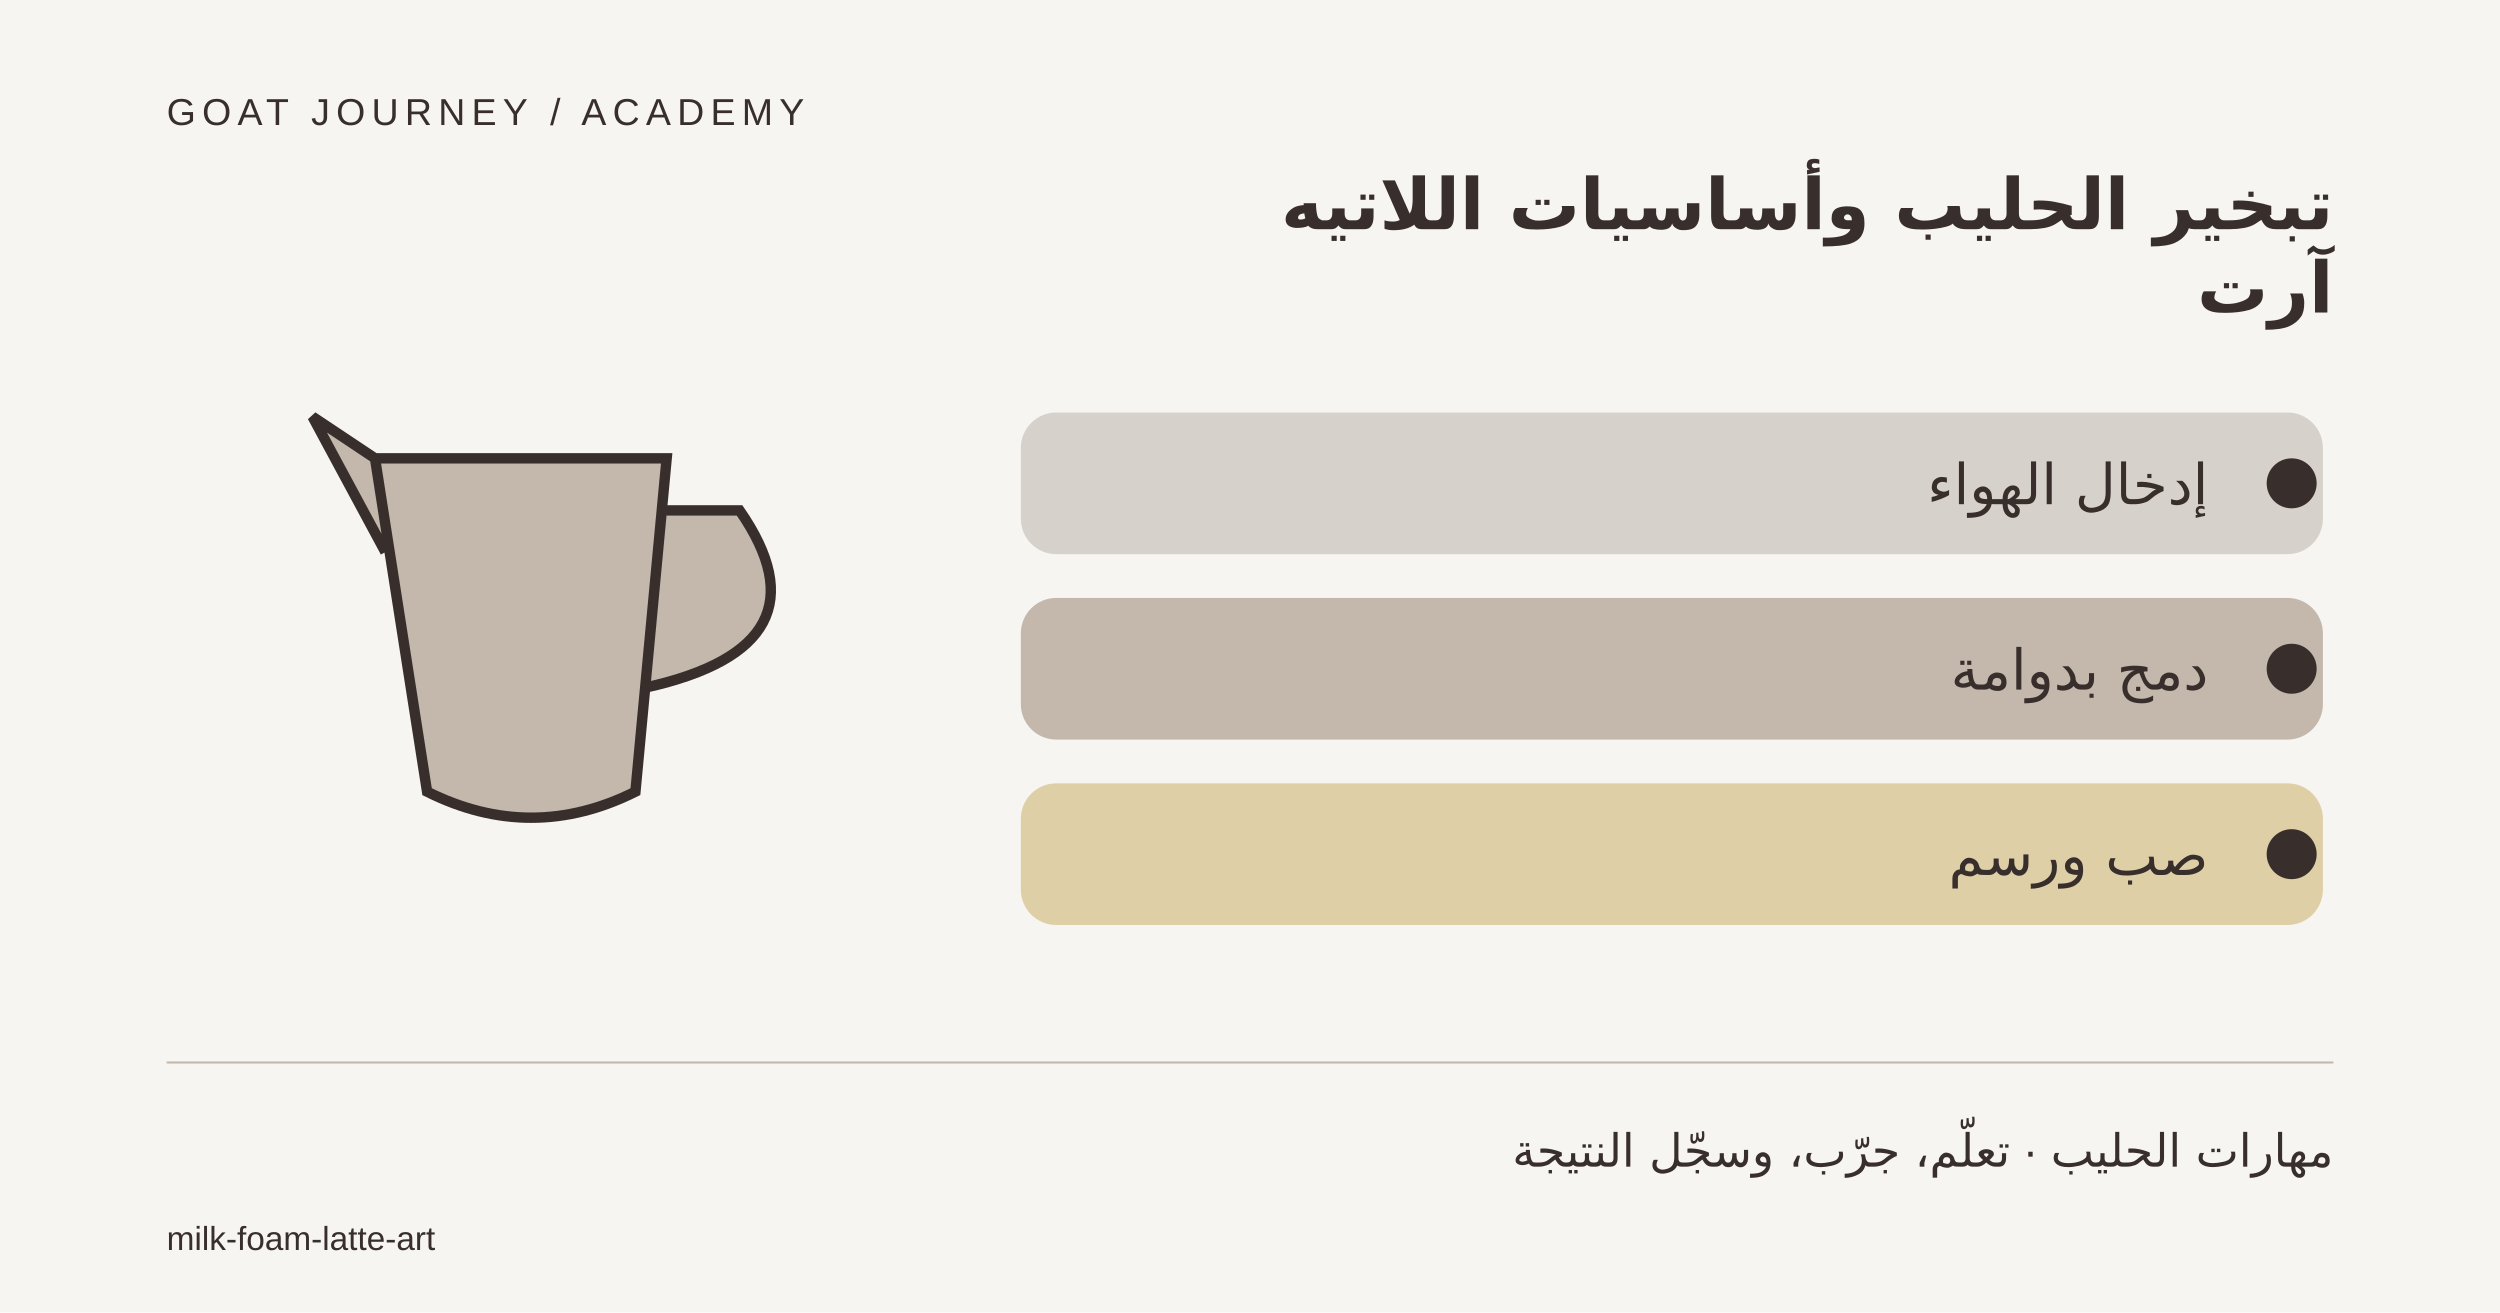
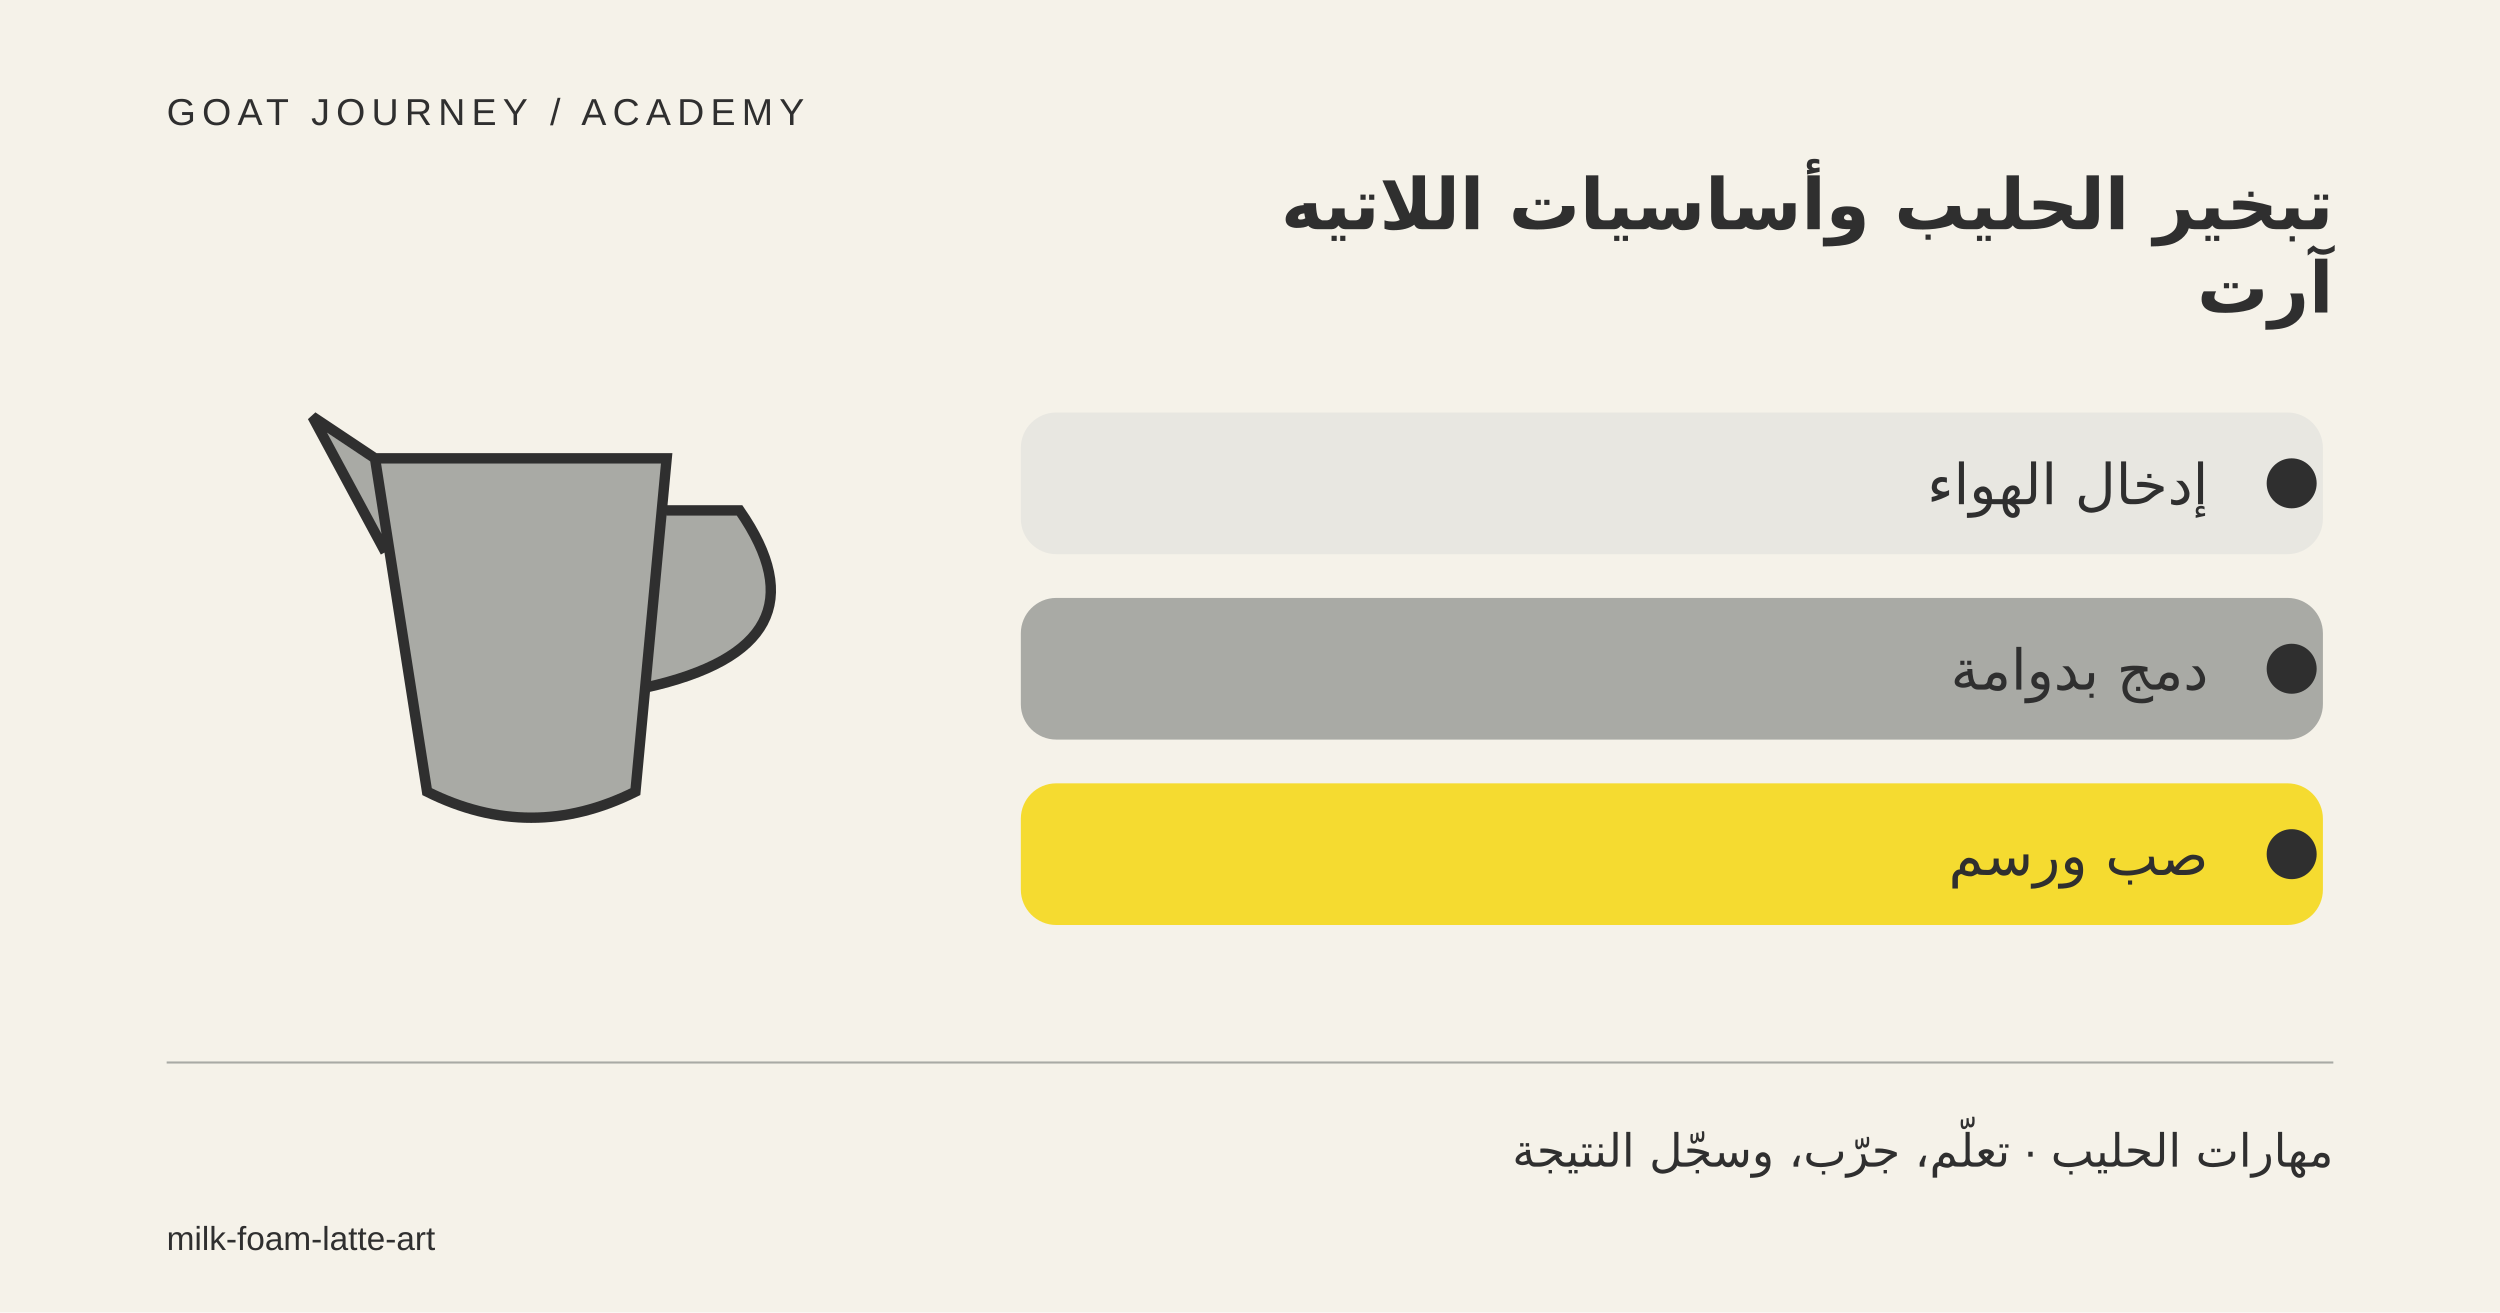
<svg xmlns="http://www.w3.org/2000/svg" width="1200" height="630" viewBox="0 0 1200 630" role="img" aria-labelledby="title desc">
-   <rect width="1200" height="630" fill="#f7f5f1" />
-   <g fill="#382f2c" font-family="Arial, sans-serif">
+   <rect width="1200" height="630" fill="#F5F2E9" />
+   <g fill="#2F2F2F" font-family="Arial, sans-serif">
    <text x="80" y="60" font-size="18" letter-spacing="3">GOAT JOURNEY / ACADEMY</text>
    <text x="1120" y="110" text-anchor="start" direction="rtl" font-size="34" font-weight="bold">تبخير الحليب وأساسيات اللاتيه</text>
    <text x="1120" y="150" text-anchor="start" direction="rtl" font-size="34" font-weight="bold">آرت</text>
-     <path d="M180 220h140l-15 160q-50 25-100 0zM180 220l-30-20 35 65M320 245h35q45 65-45 85" fill="#c4b8ac" stroke="#382f2c" stroke-width="5" />
-     <rect x="490" y="198" width="625" height="68" rx="17" fill="#d7d1cb" />
+     <path d="M180 220h140l-15 160q-50 25-100 0zM180 220l-30-20 35 65M320 245h35q45 65-45 85" fill="#A9AAA5" stroke="#2F2F2F" stroke-width="5" />
+     <rect x="490" y="198" width="625" height="68" rx="17" fill="#E8E7E1" />
    <text x="1060" y="242" text-anchor="start" direction="rtl" font-size="27">إدخال الهواء</text>
-     <circle cx="1100" cy="232" r="12" fill="#382f2c" />
-     <rect x="490" y="287" width="625" height="68" rx="17" fill="#c4b8ac" />
+     <circle cx="1100" cy="232" r="12" fill="#2F2F2F" />
+     <rect x="490" y="287" width="625" height="68" rx="17" fill="#A9AAA5" />
    <text x="1060" y="331" text-anchor="start" direction="rtl" font-size="27">دمج بدوامة</text>
-     <circle cx="1100" cy="321" r="12" fill="#382f2c" />
-     <rect x="490" y="376" width="625" height="68" rx="17" fill="#decfa6" />
+     <circle cx="1100" cy="321" r="12" fill="#2F2F2F" />
+     <rect x="490" y="376" width="625" height="68" rx="17" fill="#F5DB30" />
    <text x="1060" y="420" text-anchor="start" direction="rtl" font-size="27">صب ورسم</text>
-     <circle cx="1100" cy="410" r="12" fill="#382f2c" />
-     <path d="M80 510h1040" stroke="#c4b8ac" />
+     <circle cx="1100" cy="410" r="12" fill="#2F2F2F" />
+     <path d="M80 510h1040" stroke="#A9AAA5" />
    <text x="1120" y="560" text-anchor="start" direction="rtl" font-size="22">مهارات الحليب · تعلّم، جرّب، وسجّل النتيجة</text>
    <text x="80" y="600" font-size="16">milk-foam-latte-art</text>
  </g>
</svg>
